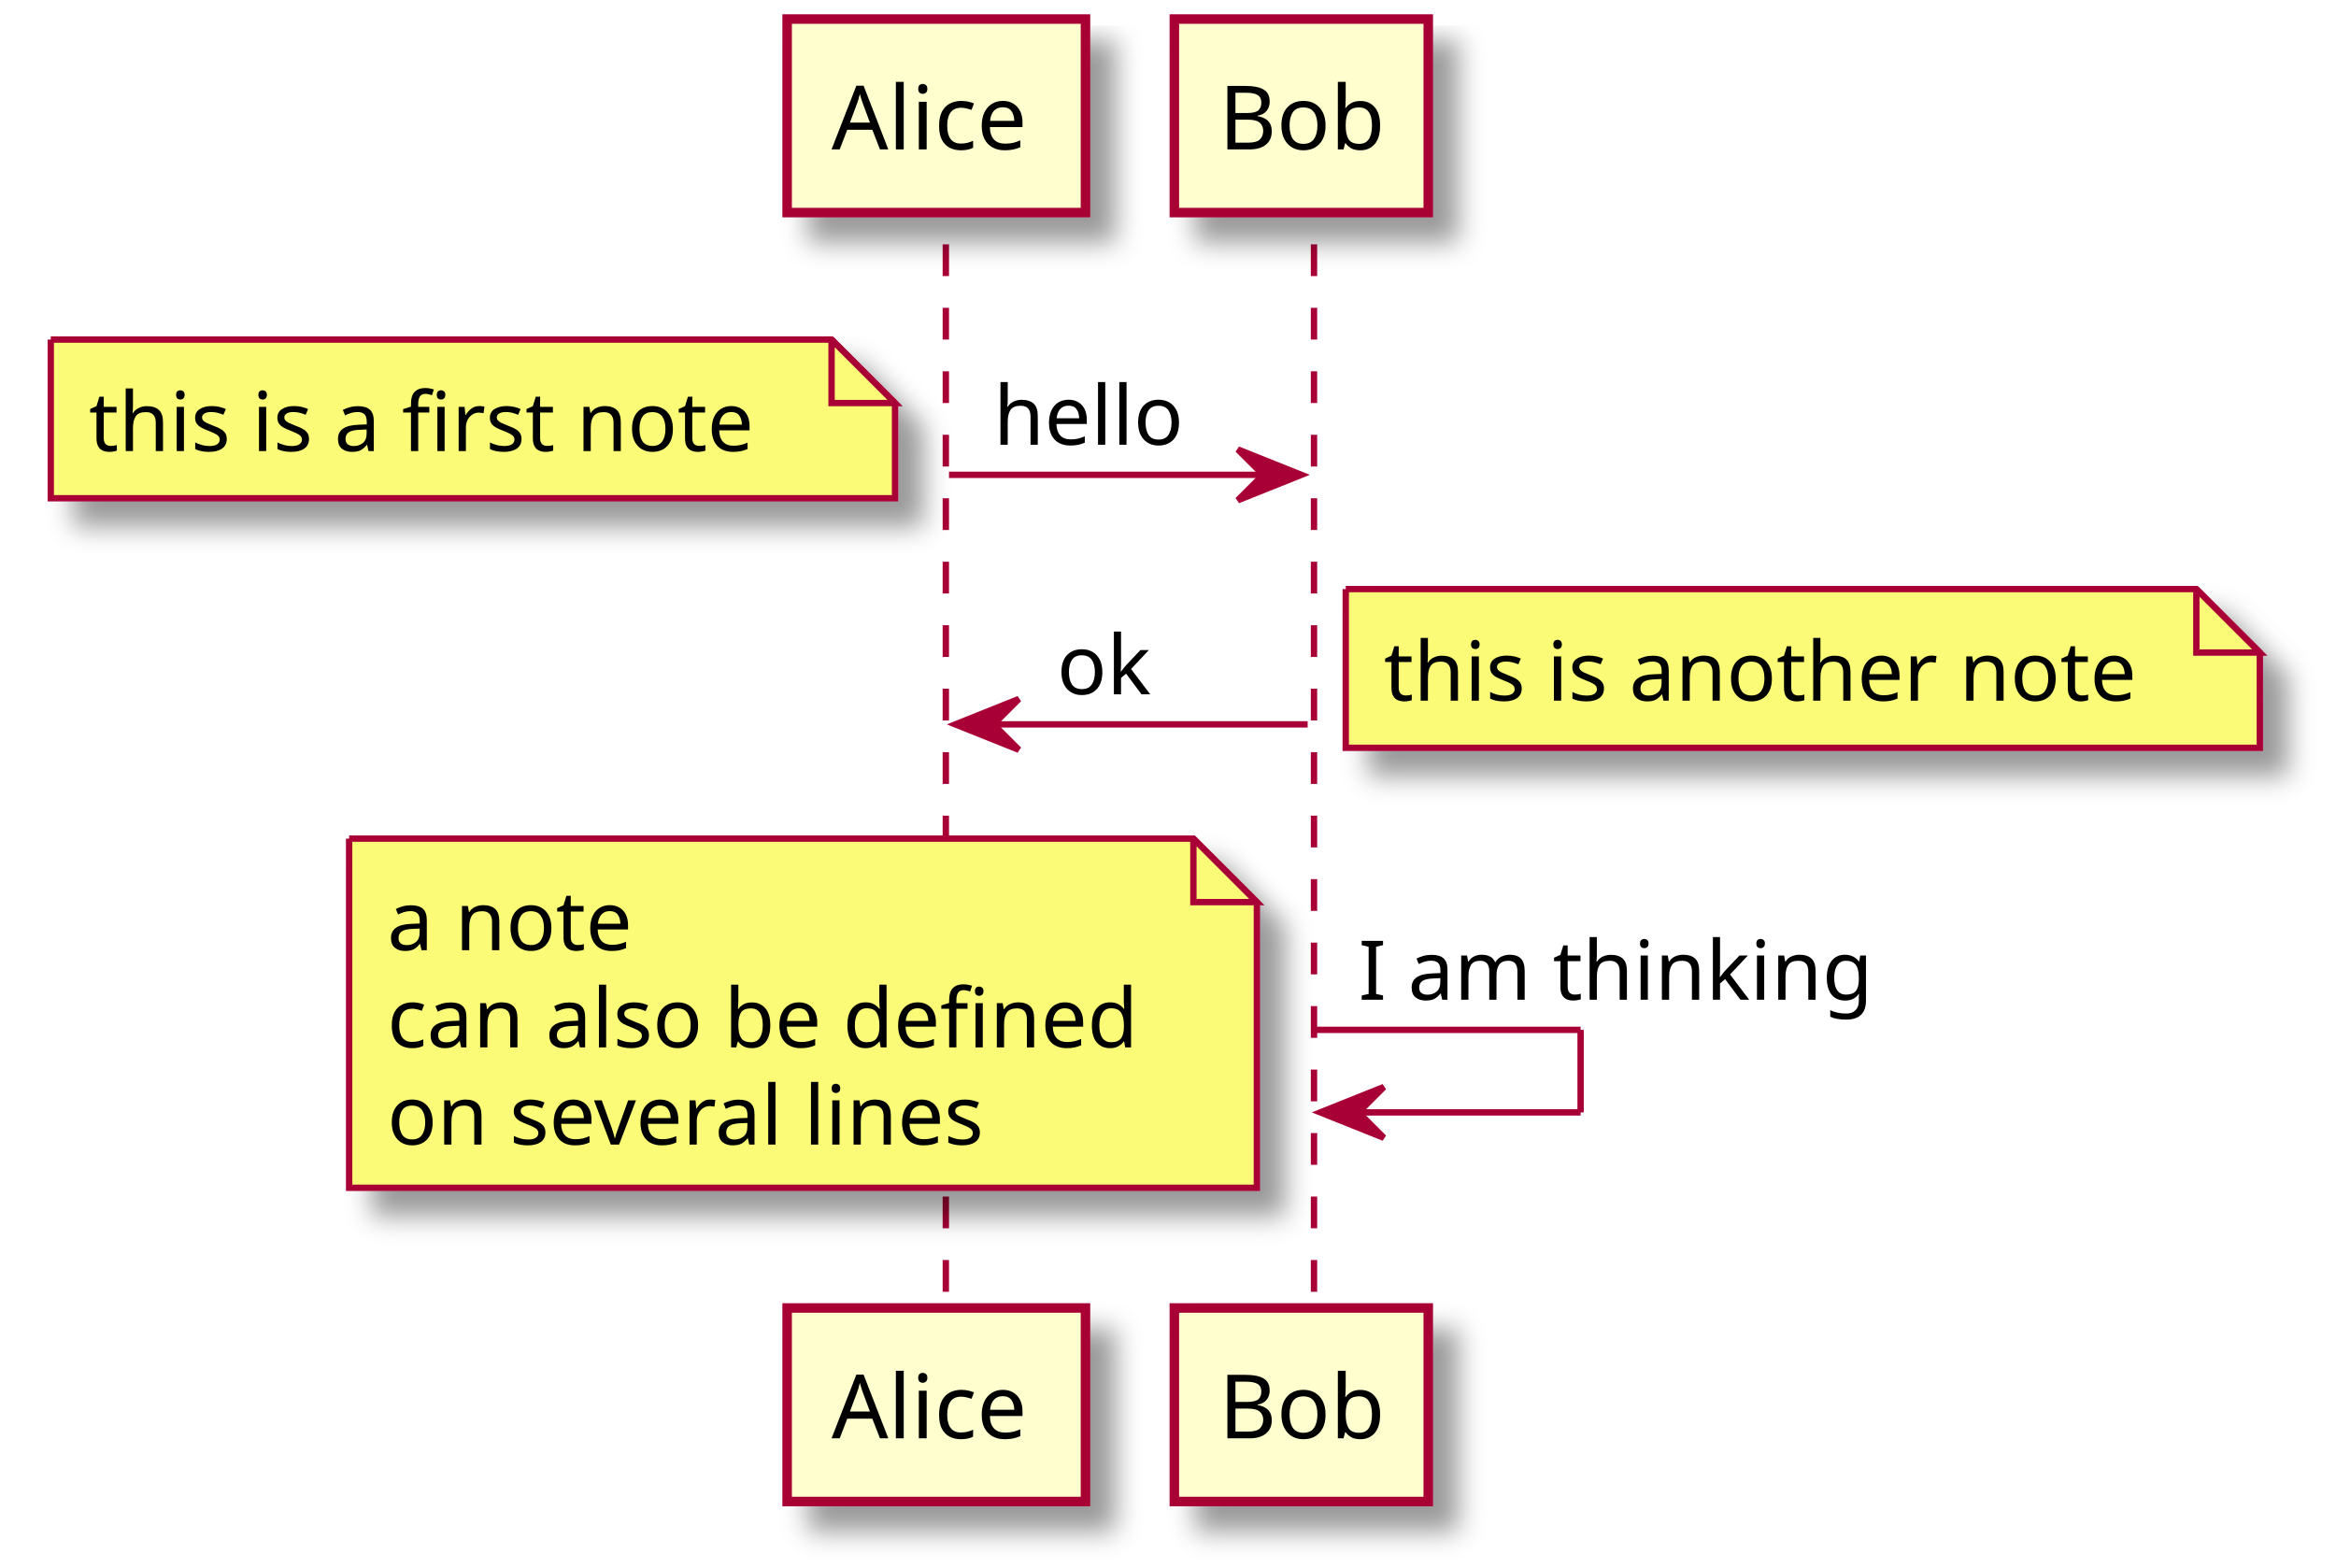
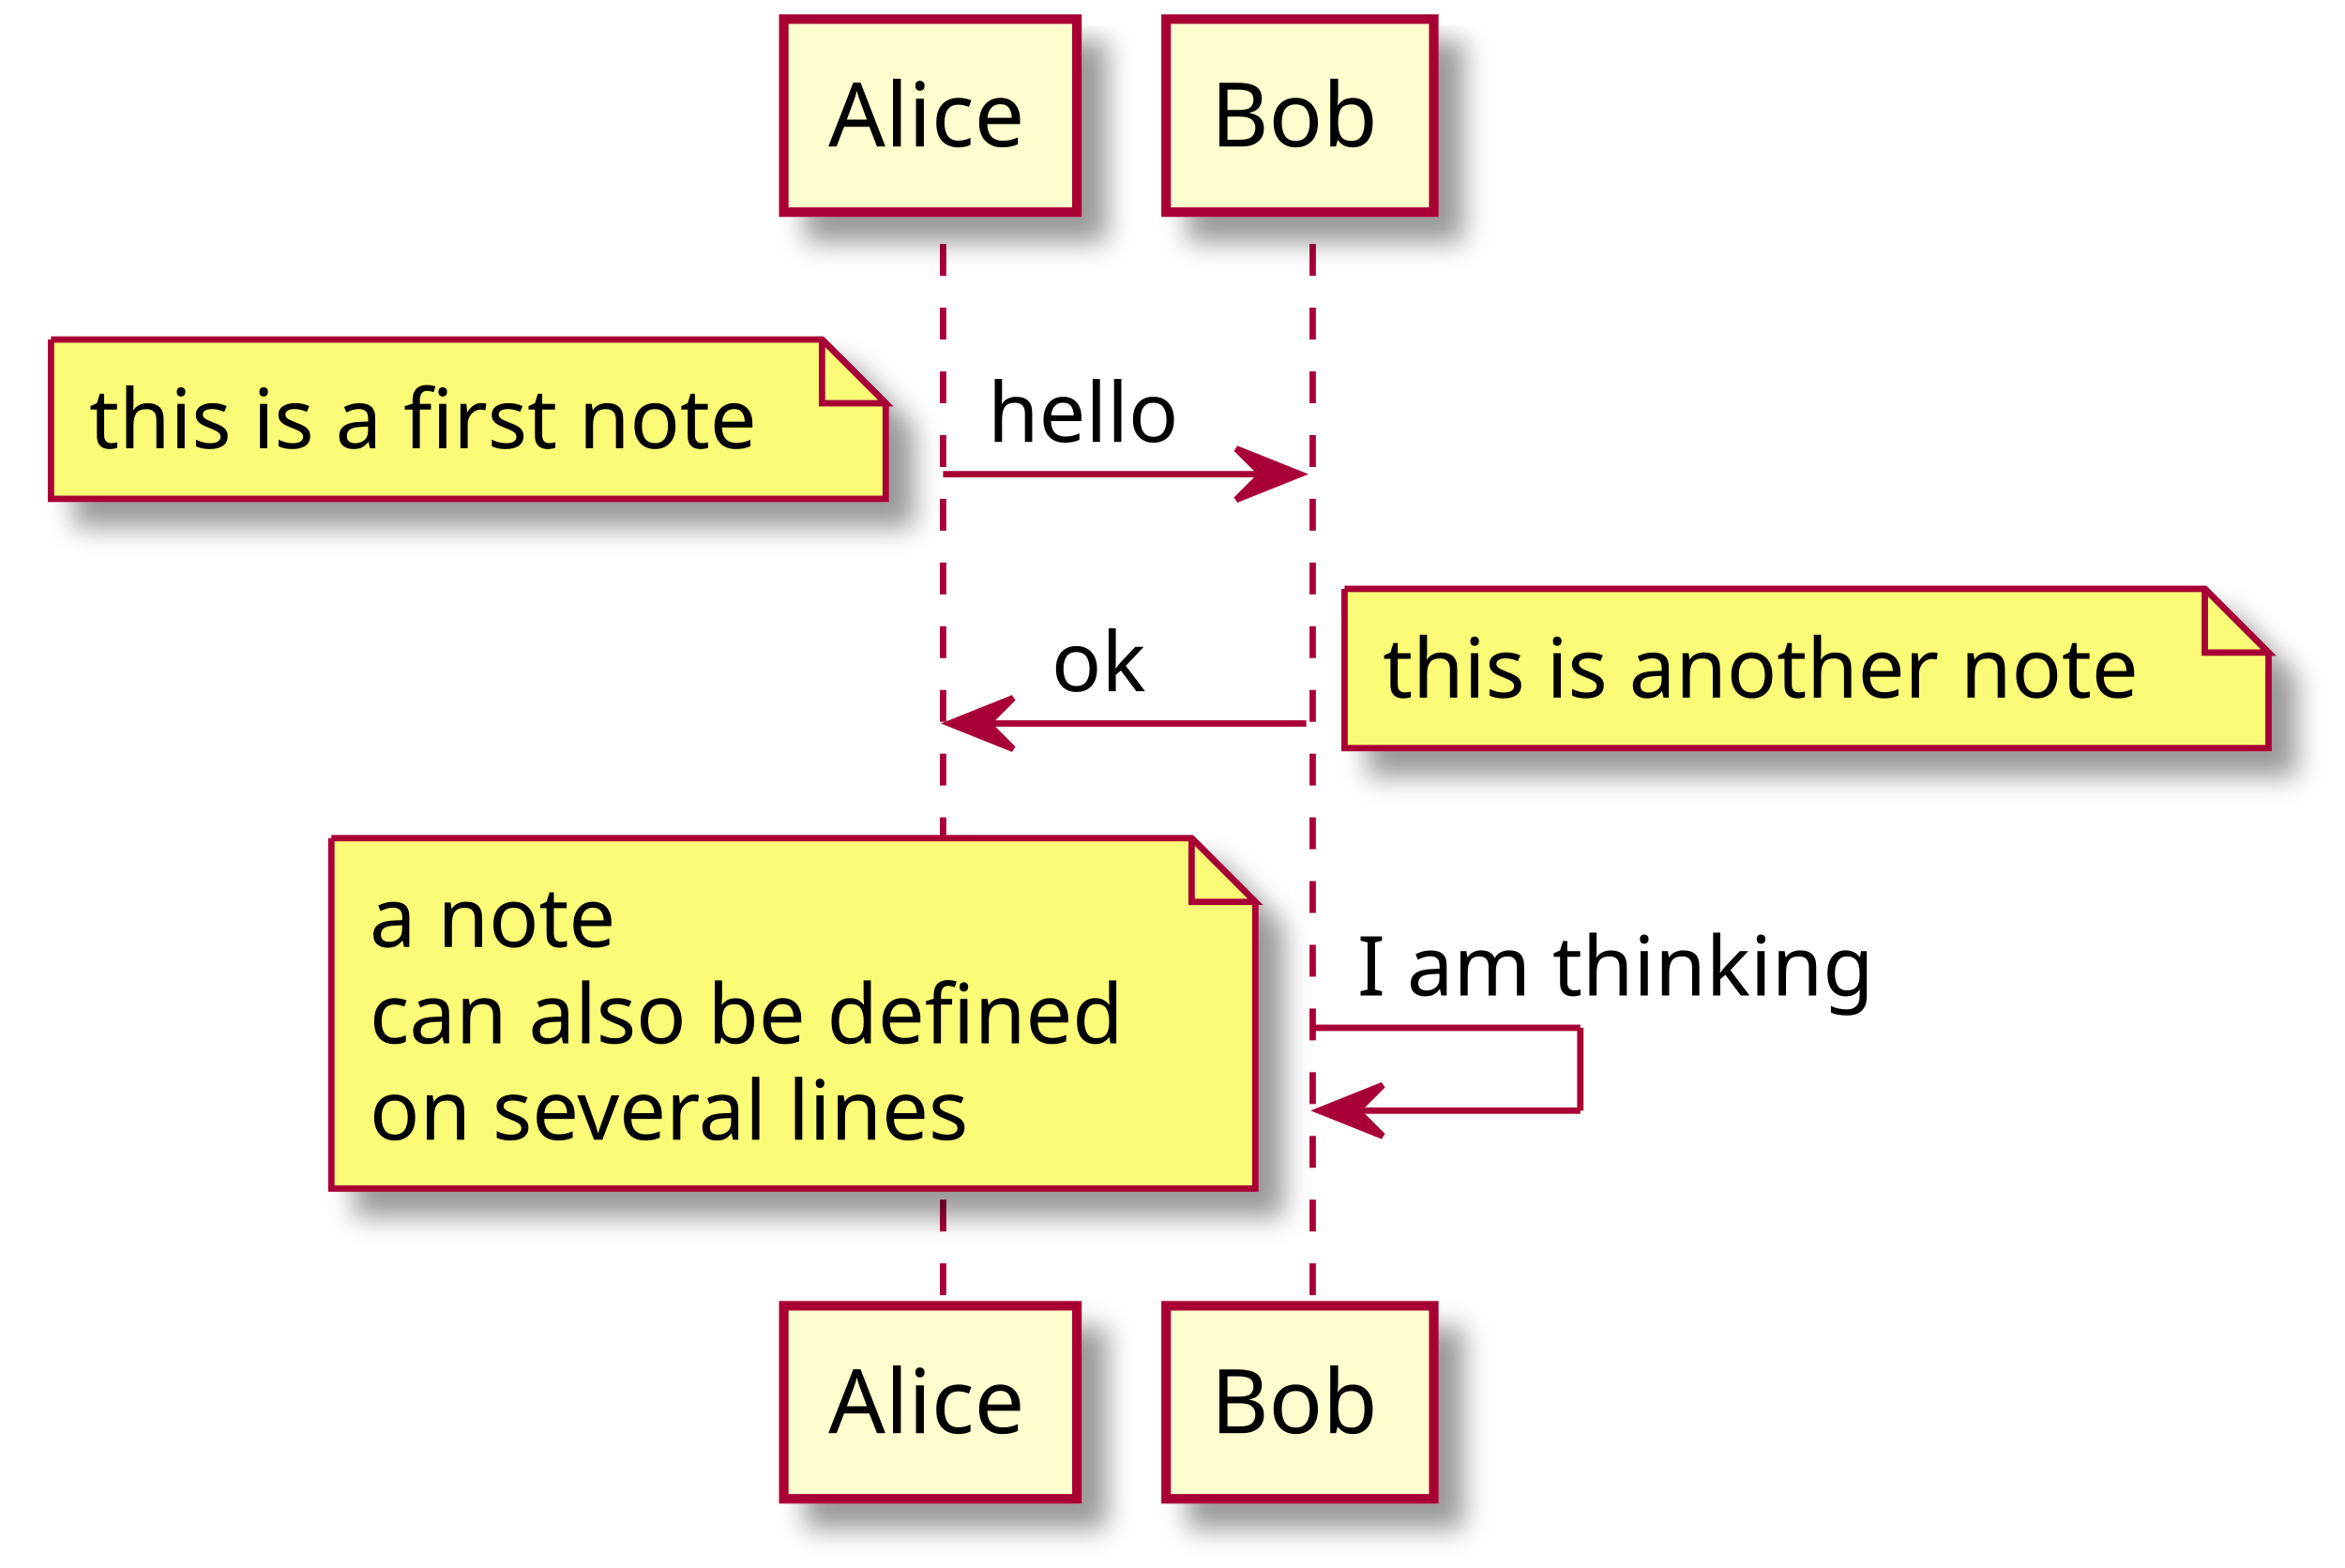
- <svg xmlns="http://www.w3.org/2000/svg" contentScriptType="application/ecmascript" contentStyleType="text/css" height="247px" preserveAspectRatio="none" style="width:368px;height:247px;" version="1.1" viewBox="0 0 368 247" width="368px" zoomAndPan="magnify">
+ <svg xmlns="http://www.w3.org/2000/svg" contentScriptType="application/ecmascript" contentStyleType="text/css" height="246px" preserveAspectRatio="none" style="width:368px;height:246px;" version="1.1" viewBox="0 0 368 246" width="368px" zoomAndPan="magnify">
  <defs>
    <filter height="300%" id="f1qjih99q0ms9v" width="300%" x="-1" y="-1">
      <feGaussianBlur result="blurOut" stdDeviation="2.0" />
      <feColorMatrix in="blurOut" result="blurOut2" type="matrix" values="0 0 0 0 0 0 0 0 0 0 0 0 0 0 0 0 0 0 .4 0" />
      <feOffset dx="4.0" dy="4.0" in="blurOut2" result="blurOut3" />
      <feBlend in="SourceGraphic" in2="blurOut3" mode="normal" />
    </filter>
  </defs>
  <g>
-     <line style="stroke: #A80036; stroke-width: 1.0; stroke-dasharray: 5.0,5.0;" x1="149" x2="149" y1="38.488" y2="207.041" />
-     <line style="stroke: #A80036; stroke-width: 1.0; stroke-dasharray: 5.0,5.0;" x1="207" x2="207" y1="38.488" y2="207.041" />
-     <rect fill="#FEFECE" filter="url(#f1qjih99q0ms9v)" height="30.488" style="stroke: #A80036; stroke-width: 1.5;" width="47" x="124" y="3" />
-     <text fill="#000000" font-family="sans-serif" font-size="14" lengthAdjust="spacingAndGlyphs" textLength="33" x="131" y="23.535">Alice</text>
-     <rect fill="#FEFECE" filter="url(#f1qjih99q0ms9v)" height="30.488" style="stroke: #A80036; stroke-width: 1.5;" width="47" x="124" y="206.041" />
-     <text fill="#000000" font-family="sans-serif" font-size="14" lengthAdjust="spacingAndGlyphs" textLength="33" x="131" y="226.576">Alice</text>
-     <rect fill="#FEFECE" filter="url(#f1qjih99q0ms9v)" height="30.488" style="stroke: #A80036; stroke-width: 1.5;" width="40" x="185" y="3" />
-     <text fill="#000000" font-family="sans-serif" font-size="14" lengthAdjust="spacingAndGlyphs" textLength="26" x="192" y="23.535">Bob</text>
-     <rect fill="#FEFECE" filter="url(#f1qjih99q0ms9v)" height="30.488" style="stroke: #A80036; stroke-width: 1.5;" width="40" x="185" y="206.041" />
-     <text fill="#000000" font-family="sans-serif" font-size="14" lengthAdjust="spacingAndGlyphs" textLength="26" x="192" y="226.576">Bob</text>
-     <polygon fill="#A80036" points="195,70.799,205,74.799,195,78.799,199,74.799" style="stroke: #A80036; stroke-width: 1.0;" />
-     <line style="stroke: #A80036; stroke-width: 1.0;" x1="149.5" x2="201" y1="74.799" y2="74.799" />
-     <text fill="#000000" font-family="sans-serif" font-size="13" lengthAdjust="spacingAndGlyphs" textLength="31" x="156.5" y="70.057">hello</text>
-     <path d="M8,53.488 L8,78.488 L141,78.488 L141,63.488 L131,53.488 L8,53.488 " fill="#FBFB77" filter="url(#f1qjih99q0ms9v)" style="stroke: #A80036; stroke-width: 1.0;" />
-     <path d="M131,53.488 L131,63.488 L141,63.488 L131,53.488 " fill="#FBFB77" style="stroke: #A80036; stroke-width: 1.0;" />
-     <text fill="#000000" font-family="sans-serif" font-size="13" lengthAdjust="spacingAndGlyphs" textLength="112" x="14" y="71.057">this is a first note</text>
-     <polygon fill="#A80036" points="160.5,110.109,150.5,114.109,160.5,118.109,156.5,114.109" style="stroke: #A80036; stroke-width: 1.0;" />
-     <line style="stroke: #A80036; stroke-width: 1.0;" x1="154.5" x2="206" y1="114.109" y2="114.109" />
-     <text fill="#000000" font-family="sans-serif" font-size="13" lengthAdjust="spacingAndGlyphs" textLength="16" x="166.5" y="109.367">ok</text>
-     <path d="M212,92.799 L212,117.799 L356,117.799 L356,102.799 L346,92.799 L212,92.799 " fill="#FBFB77" filter="url(#f1qjih99q0ms9v)" style="stroke: #A80036; stroke-width: 1.0;" />
-     <path d="M346,92.799 L346,102.799 L356,102.799 L346,92.799 " fill="#FBFB77" style="stroke: #A80036; stroke-width: 1.0;" />
-     <text fill="#000000" font-family="sans-serif" font-size="13" lengthAdjust="spacingAndGlyphs" textLength="123" x="218" y="110.367">this is another note</text>
-     <line style="stroke: #A80036; stroke-width: 1.0;" x1="207" x2="249" y1="162.231" y2="162.231" />
-     <line style="stroke: #A80036; stroke-width: 1.0;" x1="249" x2="249" y1="162.231" y2="175.231" />
-     <line style="stroke: #A80036; stroke-width: 1.0;" x1="208" x2="249" y1="175.231" y2="175.231" />
-     <polygon fill="#A80036" points="218,171.231,208,175.231,218,179.231,214,175.231" style="stroke: #A80036; stroke-width: 1.0;" />
-     <text fill="#000000" font-family="sans-serif" font-size="13" lengthAdjust="spacingAndGlyphs" textLength="84" x="214" y="157.488">I am thinking</text>
-     <path d="M55,132.109 L55,187.109 L198,187.109 L198,142.109 L188,132.109 L55,132.109 " fill="#FBFB77" filter="url(#f1qjih99q0ms9v)" style="stroke: #A80036; stroke-width: 1.0;" />
-     <path d="M188,132.109 L188,142.109 L198,142.109 L188,132.109 " fill="#FBFB77" style="stroke: #A80036; stroke-width: 1.0;" />
-     <text fill="#000000" font-family="sans-serif" font-size="13" lengthAdjust="spacingAndGlyphs" textLength="39" x="61" y="149.678">a note</text>
-     <text fill="#000000" font-family="sans-serif" font-size="13" lengthAdjust="spacingAndGlyphs" textLength="122" x="61" y="164.988">can also be defined</text>
-     <text fill="#000000" font-family="sans-serif" font-size="13" lengthAdjust="spacingAndGlyphs" textLength="98" x="61" y="180.299">on several lines</text>
+     <line style="stroke: #A80036; stroke-width: 1.0; stroke-dasharray: 5.0,5.0;" x1="148" x2="148" y1="38.297" y2="205.961" />
+     <line style="stroke: #A80036; stroke-width: 1.0; stroke-dasharray: 5.0,5.0;" x1="206" x2="206" y1="38.297" y2="205.961" />
+     <rect fill="#FEFECE" filter="url(#f1qjih99q0ms9v)" height="30.297" style="stroke: #A80036; stroke-width: 1.5;" width="46" x="123" y="3" />
+     <text fill="#000000" font-family="sans-serif" font-size="14" lengthAdjust="spacingAndGlyphs" textLength="32" x="130" y="22.995">Alice</text>
+     <rect fill="#FEFECE" filter="url(#f1qjih99q0ms9v)" height="30.297" style="stroke: #A80036; stroke-width: 1.5;" width="46" x="123" y="204.961" />
+     <text fill="#000000" font-family="sans-serif" font-size="14" lengthAdjust="spacingAndGlyphs" textLength="32" x="130" y="224.956">Alice</text>
+     <rect fill="#FEFECE" filter="url(#f1qjih99q0ms9v)" height="30.297" style="stroke: #A80036; stroke-width: 1.5;" width="42" x="183" y="3" />
+     <text fill="#000000" font-family="sans-serif" font-size="14" lengthAdjust="spacingAndGlyphs" textLength="28" x="190" y="22.995">Bob</text>
+     <rect fill="#FEFECE" filter="url(#f1qjih99q0ms9v)" height="30.297" style="stroke: #A80036; stroke-width: 1.5;" width="42" x="183" y="204.961" />
+     <text fill="#000000" font-family="sans-serif" font-size="14" lengthAdjust="spacingAndGlyphs" textLength="28" x="190" y="224.956">Bob</text>
+     <polygon fill="#A80036" points="194,70.43,204,74.43,194,78.43,198,74.43" style="stroke: #A80036; stroke-width: 1.0;" />
+     <line style="stroke: #A80036; stroke-width: 1.0;" x1="148" x2="200" y1="74.43" y2="74.43" />
+     <text fill="#000000" font-family="sans-serif" font-size="13" lengthAdjust="spacingAndGlyphs" textLength="30" x="155" y="69.364">hello</text>
+     <path d="M8,53.297 L8,78.297 L139,78.297 L139,63.297 L129,53.297 L8,53.297 " fill="#FBFB77" filter="url(#f1qjih99q0ms9v)" style="stroke: #A80036; stroke-width: 1.0;" />
+     <path d="M129,53.297 L129,63.297 L139,63.297 L129,53.297 " fill="#FBFB77" style="stroke: #A80036; stroke-width: 1.0;" />
+     <text fill="#000000" font-family="sans-serif" font-size="13" lengthAdjust="spacingAndGlyphs" textLength="110" x="14" y="70.364">this is a first note</text>
+     <polygon fill="#A80036" points="159,109.562,149,113.562,159,117.562,155,113.562" style="stroke: #A80036; stroke-width: 1.0;" />
+     <line style="stroke: #A80036; stroke-width: 1.0;" x1="153" x2="205" y1="113.562" y2="113.562" />
+     <text fill="#000000" font-family="sans-serif" font-size="13" lengthAdjust="spacingAndGlyphs" textLength="15" x="165" y="108.497">ok</text>
+     <path d="M211,92.43 L211,117.43 L356,117.43 L356,102.43 L346,92.43 L211,92.43 " fill="#FBFB77" filter="url(#f1qjih99q0ms9v)" style="stroke: #A80036; stroke-width: 1.0;" />
+     <path d="M346,92.43 L346,102.43 L356,102.43 L346,92.43 " fill="#FBFB77" style="stroke: #A80036; stroke-width: 1.0;" />
+     <text fill="#000000" font-family="sans-serif" font-size="13" lengthAdjust="spacingAndGlyphs" textLength="124" x="217" y="109.497">this is another note</text>
+     <line style="stroke: #A80036; stroke-width: 1.0;" x1="206" x2="248" y1="161.328" y2="161.328" />
+     <line style="stroke: #A80036; stroke-width: 1.0;" x1="248" x2="248" y1="161.328" y2="174.328" />
+     <line style="stroke: #A80036; stroke-width: 1.0;" x1="207" x2="248" y1="174.328" y2="174.328" />
+     <polygon fill="#A80036" points="217,170.328,207,174.328,217,178.328,213,174.328" style="stroke: #A80036; stroke-width: 1.0;" />
+     <text fill="#000000" font-family="sans-serif" font-size="13" lengthAdjust="spacingAndGlyphs" textLength="82" x="213" y="156.262">I am thinking</text>
+     <path d="M52,131.562 L52,186.562 L197,186.562 L197,141.562 L187,131.562 L52,131.562 " fill="#FBFB77" filter="url(#f1qjih99q0ms9v)" style="stroke: #A80036; stroke-width: 1.0;" />
+     <path d="M187,131.562 L187,141.562 L197,141.562 L187,131.562 " fill="#FBFB77" style="stroke: #A80036; stroke-width: 1.0;" />
+     <text fill="#000000" font-family="sans-serif" font-size="13" lengthAdjust="spacingAndGlyphs" textLength="41" x="58" y="148.629">a note</text>
+     <text fill="#000000" font-family="sans-serif" font-size="13" lengthAdjust="spacingAndGlyphs" textLength="124" x="58" y="163.762">can also be defined</text>
+     <text fill="#000000" font-family="sans-serif" font-size="13" lengthAdjust="spacingAndGlyphs" textLength="99" x="58" y="178.895">on several lines</text>
  </g>
</svg>
